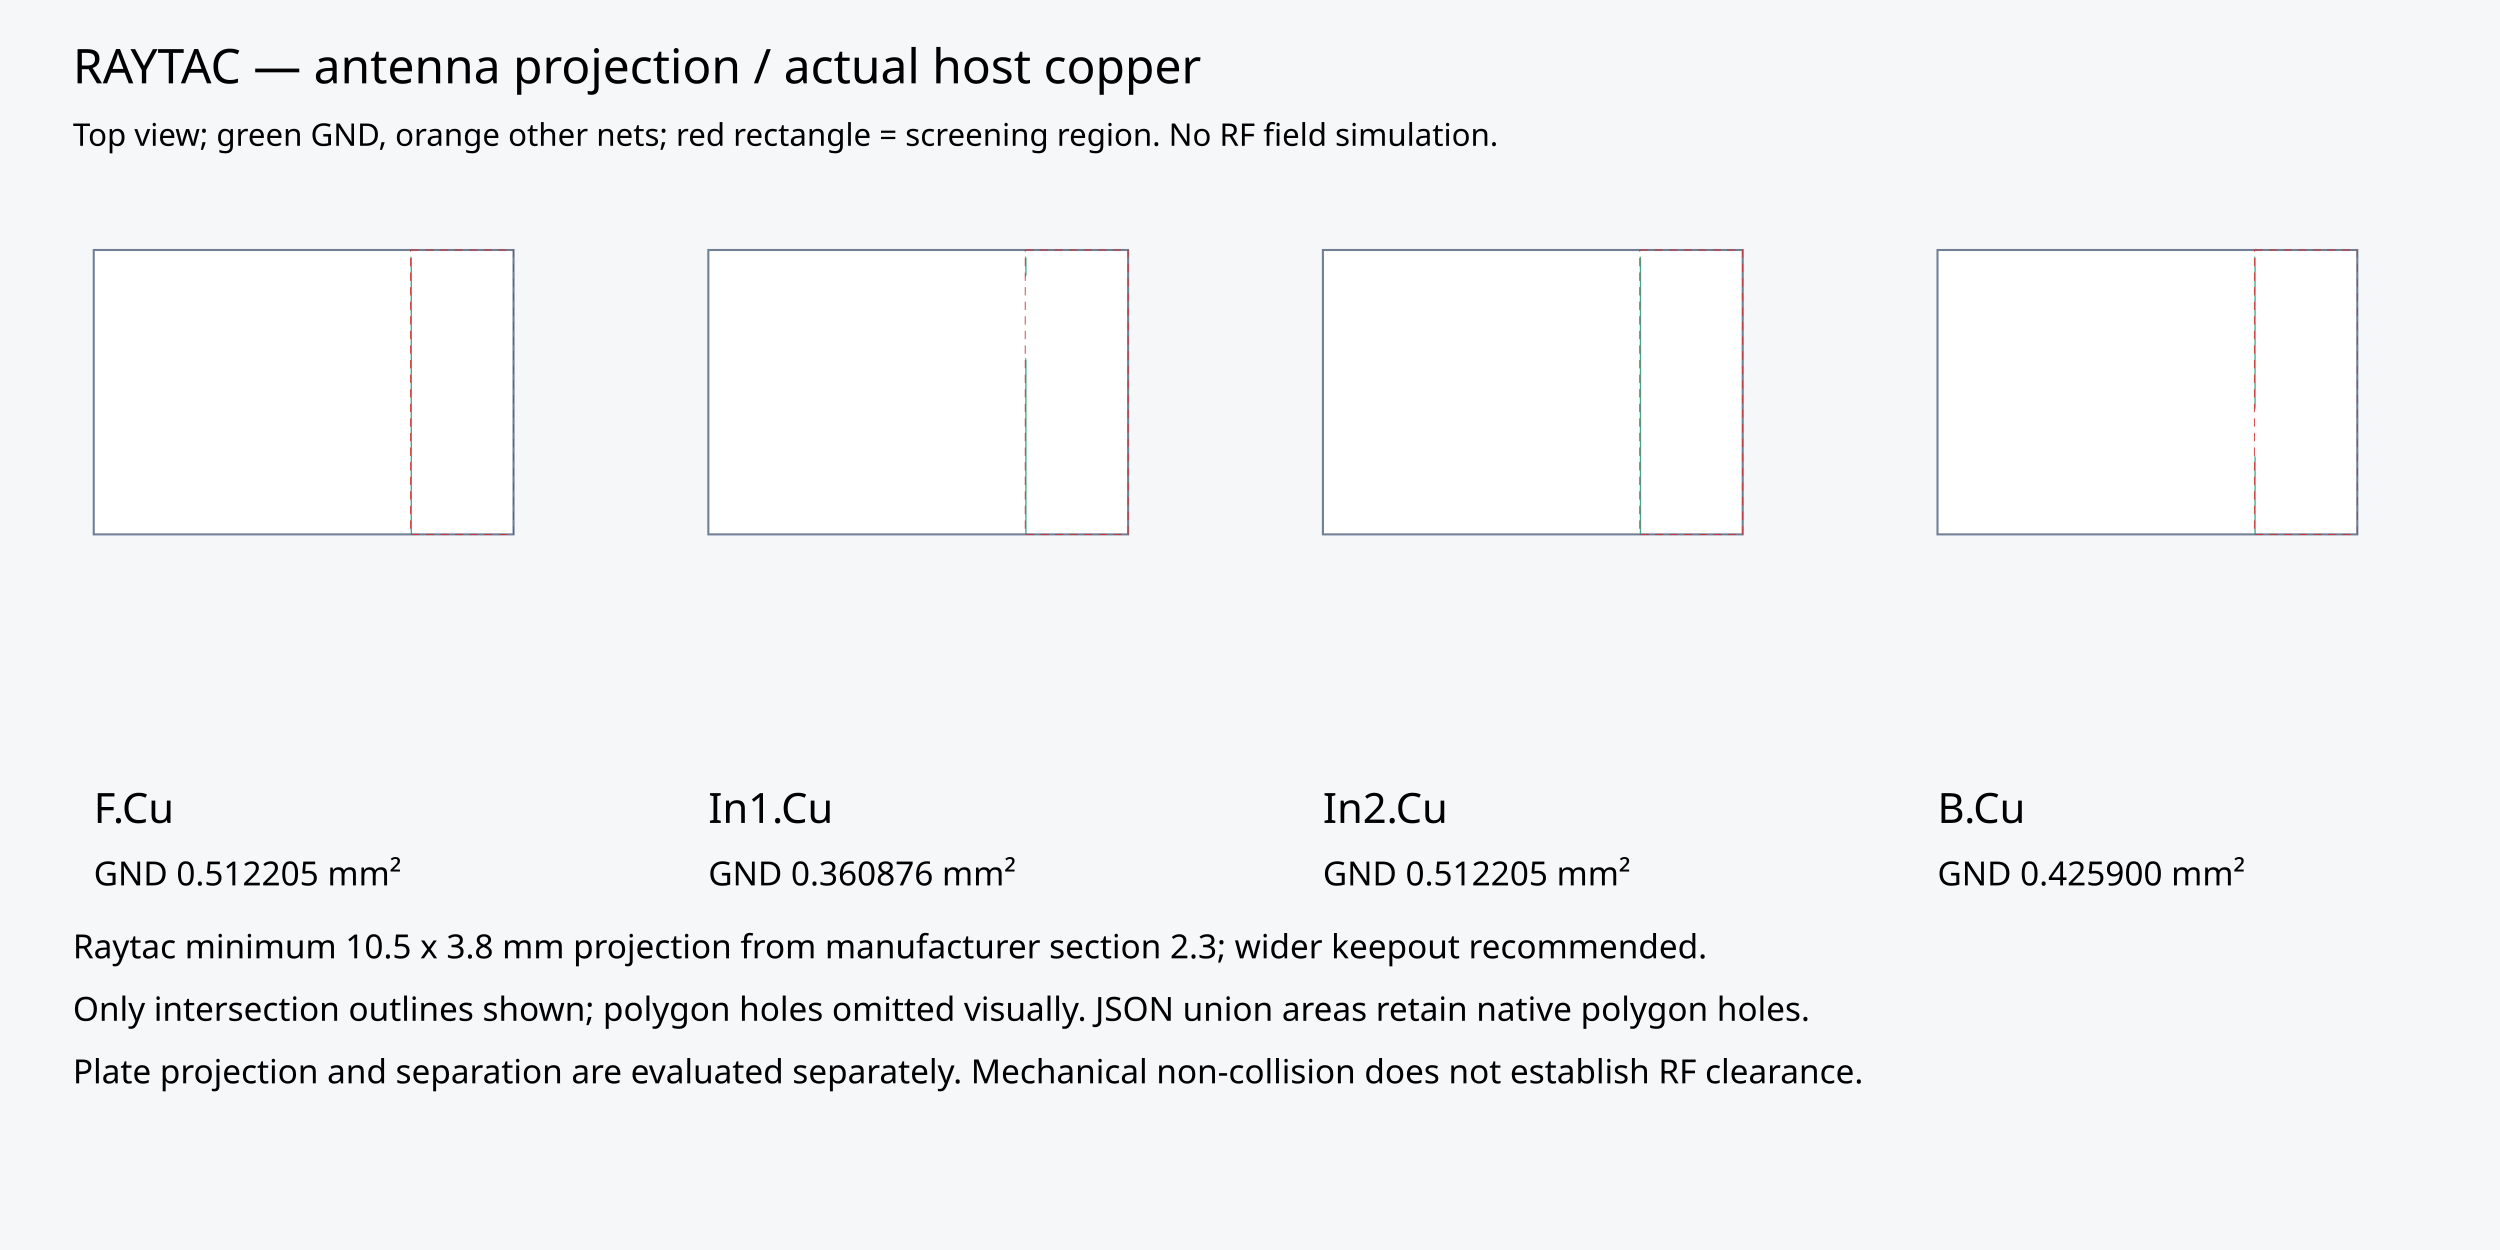
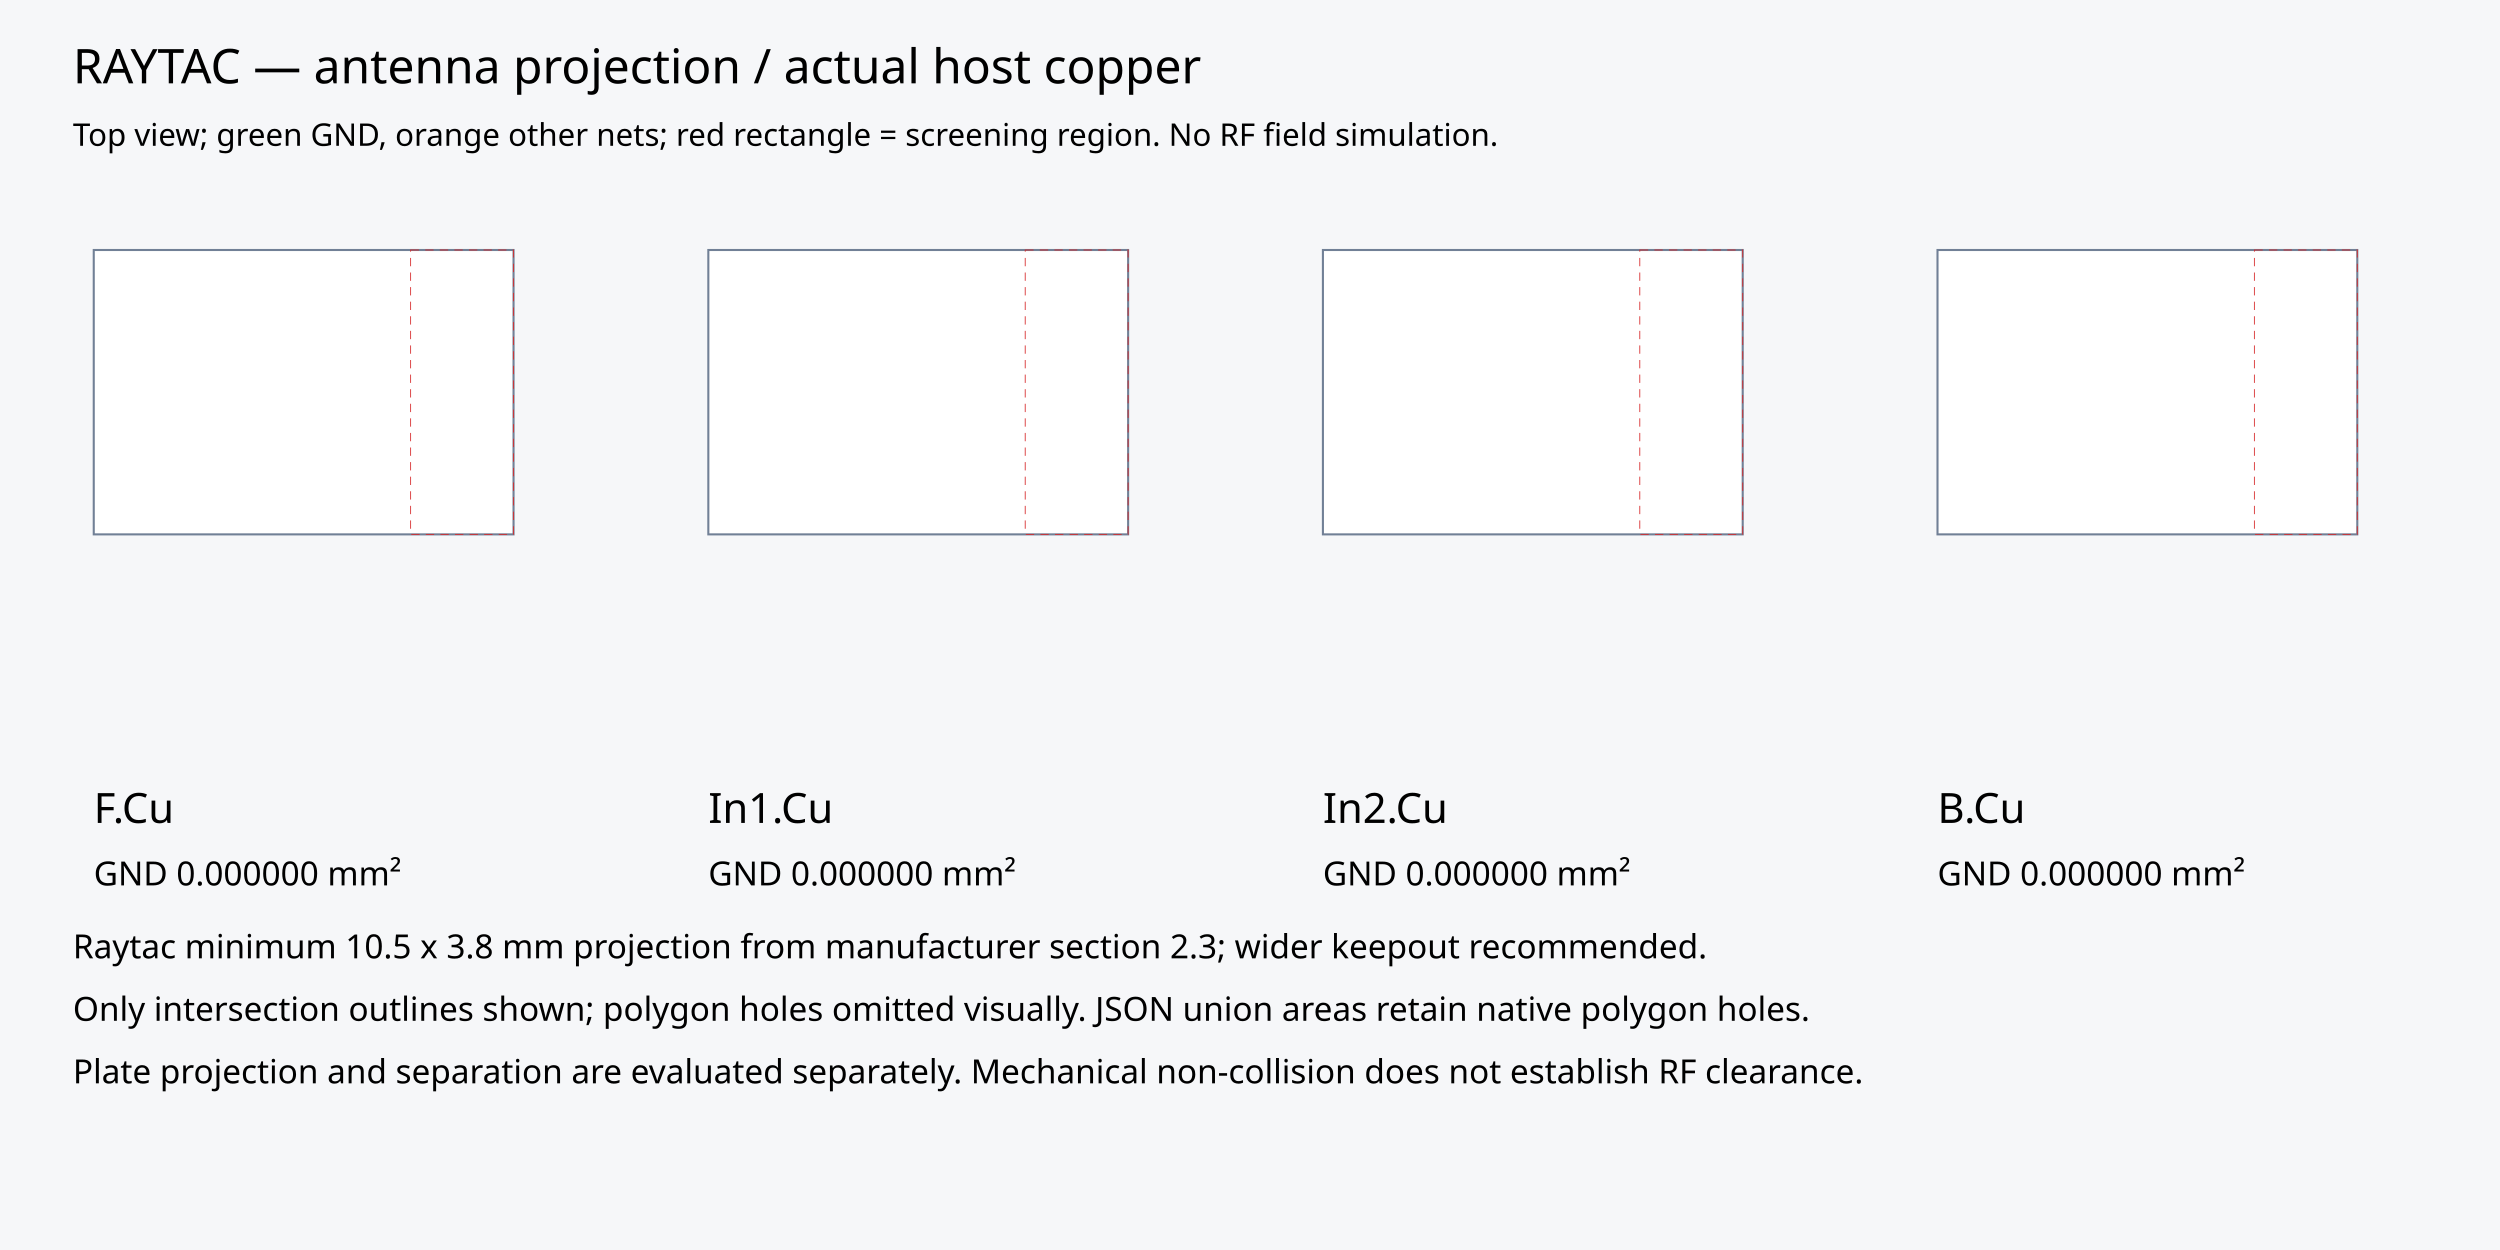
<svg xmlns="http://www.w3.org/2000/svg" width="1200" height="600" viewBox="0 0 1200 600">
  <rect width="1200" height="600" fill="#f6f7f9" />
  <text x="35" y="40" font-family="sans-serif" font-size="23">RAYTAC — antenna projection / actual host copper</text>
  <text x="35" y="70" font-family="sans-serif" font-size="15">Top view; green GND, orange other nets; red rectangle = screening region. No RF field simulation.</text>
  <rect x="45.0" y="120.0" width="201.5" height="136.5" fill="#fff" stroke="#718096" />
-   <polygon points="197.633,123.549 197.750,124.158 197.750,256.500 197.100,256.500 197.100,122.872" fill="#269b76" fill-opacity=".85" />
  <rect x="197.1" y="120.0" width="49.4" height="136.5" fill="none" stroke="#d62728" stroke-width=".4" stroke-dasharray="4 3" />
  <text x="45" y="395" font-family="sans-serif" font-size="20">F.Cu</text>
-   <text x="45" y="425" font-family="sans-serif" font-size="16">GND 0.512205 mm²</text>
+   <text x="45" y="425" font-family="sans-serif" font-size="16">GND 0.000000 mm²</text>
  <rect x="340.0" y="120.0" width="201.5" height="136.5" fill="#fff" stroke="#718096" />
-   <polygon points="492.423,171.864 492.746,172.729 492.750,172.845 492.750,256.500 492.100,256.500 492.100,171.622" fill="#269b76" fill-opacity=".85" />
-   <polygon points="492.633,123.549 492.750,124.158 492.750,131.869 492.490,132.754 492.100,133.092 492.100,122.872" fill="#269b76" fill-opacity=".85" />
  <rect x="492.1" y="120.0" width="49.4" height="136.5" fill="none" stroke="#d62728" stroke-width=".4" stroke-dasharray="4 3" />
  <text x="340" y="395" font-family="sans-serif" font-size="20">In1.Cu</text>
-   <text x="340" y="425" font-family="sans-serif" font-size="16">GND 0.360876 mm²</text>
+   <text x="340" y="425" font-family="sans-serif" font-size="16">GND 0.000000 mm²</text>
  <rect x="635.0" y="120.0" width="201.5" height="136.5" fill="#fff" stroke="#718096" />
-   <polygon points="787.633,123.549 787.750,124.158 787.750,256.500 787.100,256.500 787.100,122.872" fill="#269b76" fill-opacity=".85" />
  <rect x="787.1" y="120.0" width="49.4" height="136.5" fill="none" stroke="#d62728" stroke-width=".4" stroke-dasharray="4 3" />
  <text x="635" y="395" font-family="sans-serif" font-size="20">In2.Cu</text>
-   <text x="635" y="425" font-family="sans-serif" font-size="16">GND 0.512205 mm²</text>
+   <text x="635" y="425" font-family="sans-serif" font-size="16">GND 0.000000 mm²</text>
  <rect x="930.0" y="120.0" width="201.5" height="136.5" fill="#fff" stroke="#718096" />
-   <polygon points="1082.602,219.108 1082.750,219.788 1082.750,256.500 1082.100,256.500 1082.100,218.528" fill="#269b76" fill-opacity=".85" />
-   <polygon points="1082.633,123.549 1082.750,124.158 1082.750,195.712 1082.490,196.598 1082.100,196.935 1082.100,122.872" fill="#269b76" fill-opacity=".85" />
  <rect x="1082.1" y="120.0" width="49.4" height="136.5" fill="none" stroke="#d62728" stroke-width=".4" stroke-dasharray="4 3" />
  <text x="930" y="395" font-family="sans-serif" font-size="20">B.Cu</text>
-   <text x="930" y="425" font-family="sans-serif" font-size="16">GND 0.425900 mm²</text>
+   <text x="930" y="425" font-family="sans-serif" font-size="16">GND 0.000000 mm²</text>
  <text x="35" y="460" font-family="sans-serif" font-size="16">Raytac minimum 10.5 x 3.8 mm projection from manufacturer section 2.3; wider keepout recommended.</text>
  <text x="35" y="490" font-family="sans-serif" font-size="16">Only intersection outlines shown; polygon holes omitted visually. JSON union areas retain native polygon holes.</text>
  <text x="35" y="520" font-family="sans-serif" font-size="16">Plate projection and separation are evaluated separately. Mechanical non-collision does not establish RF clearance.</text>
</svg>
